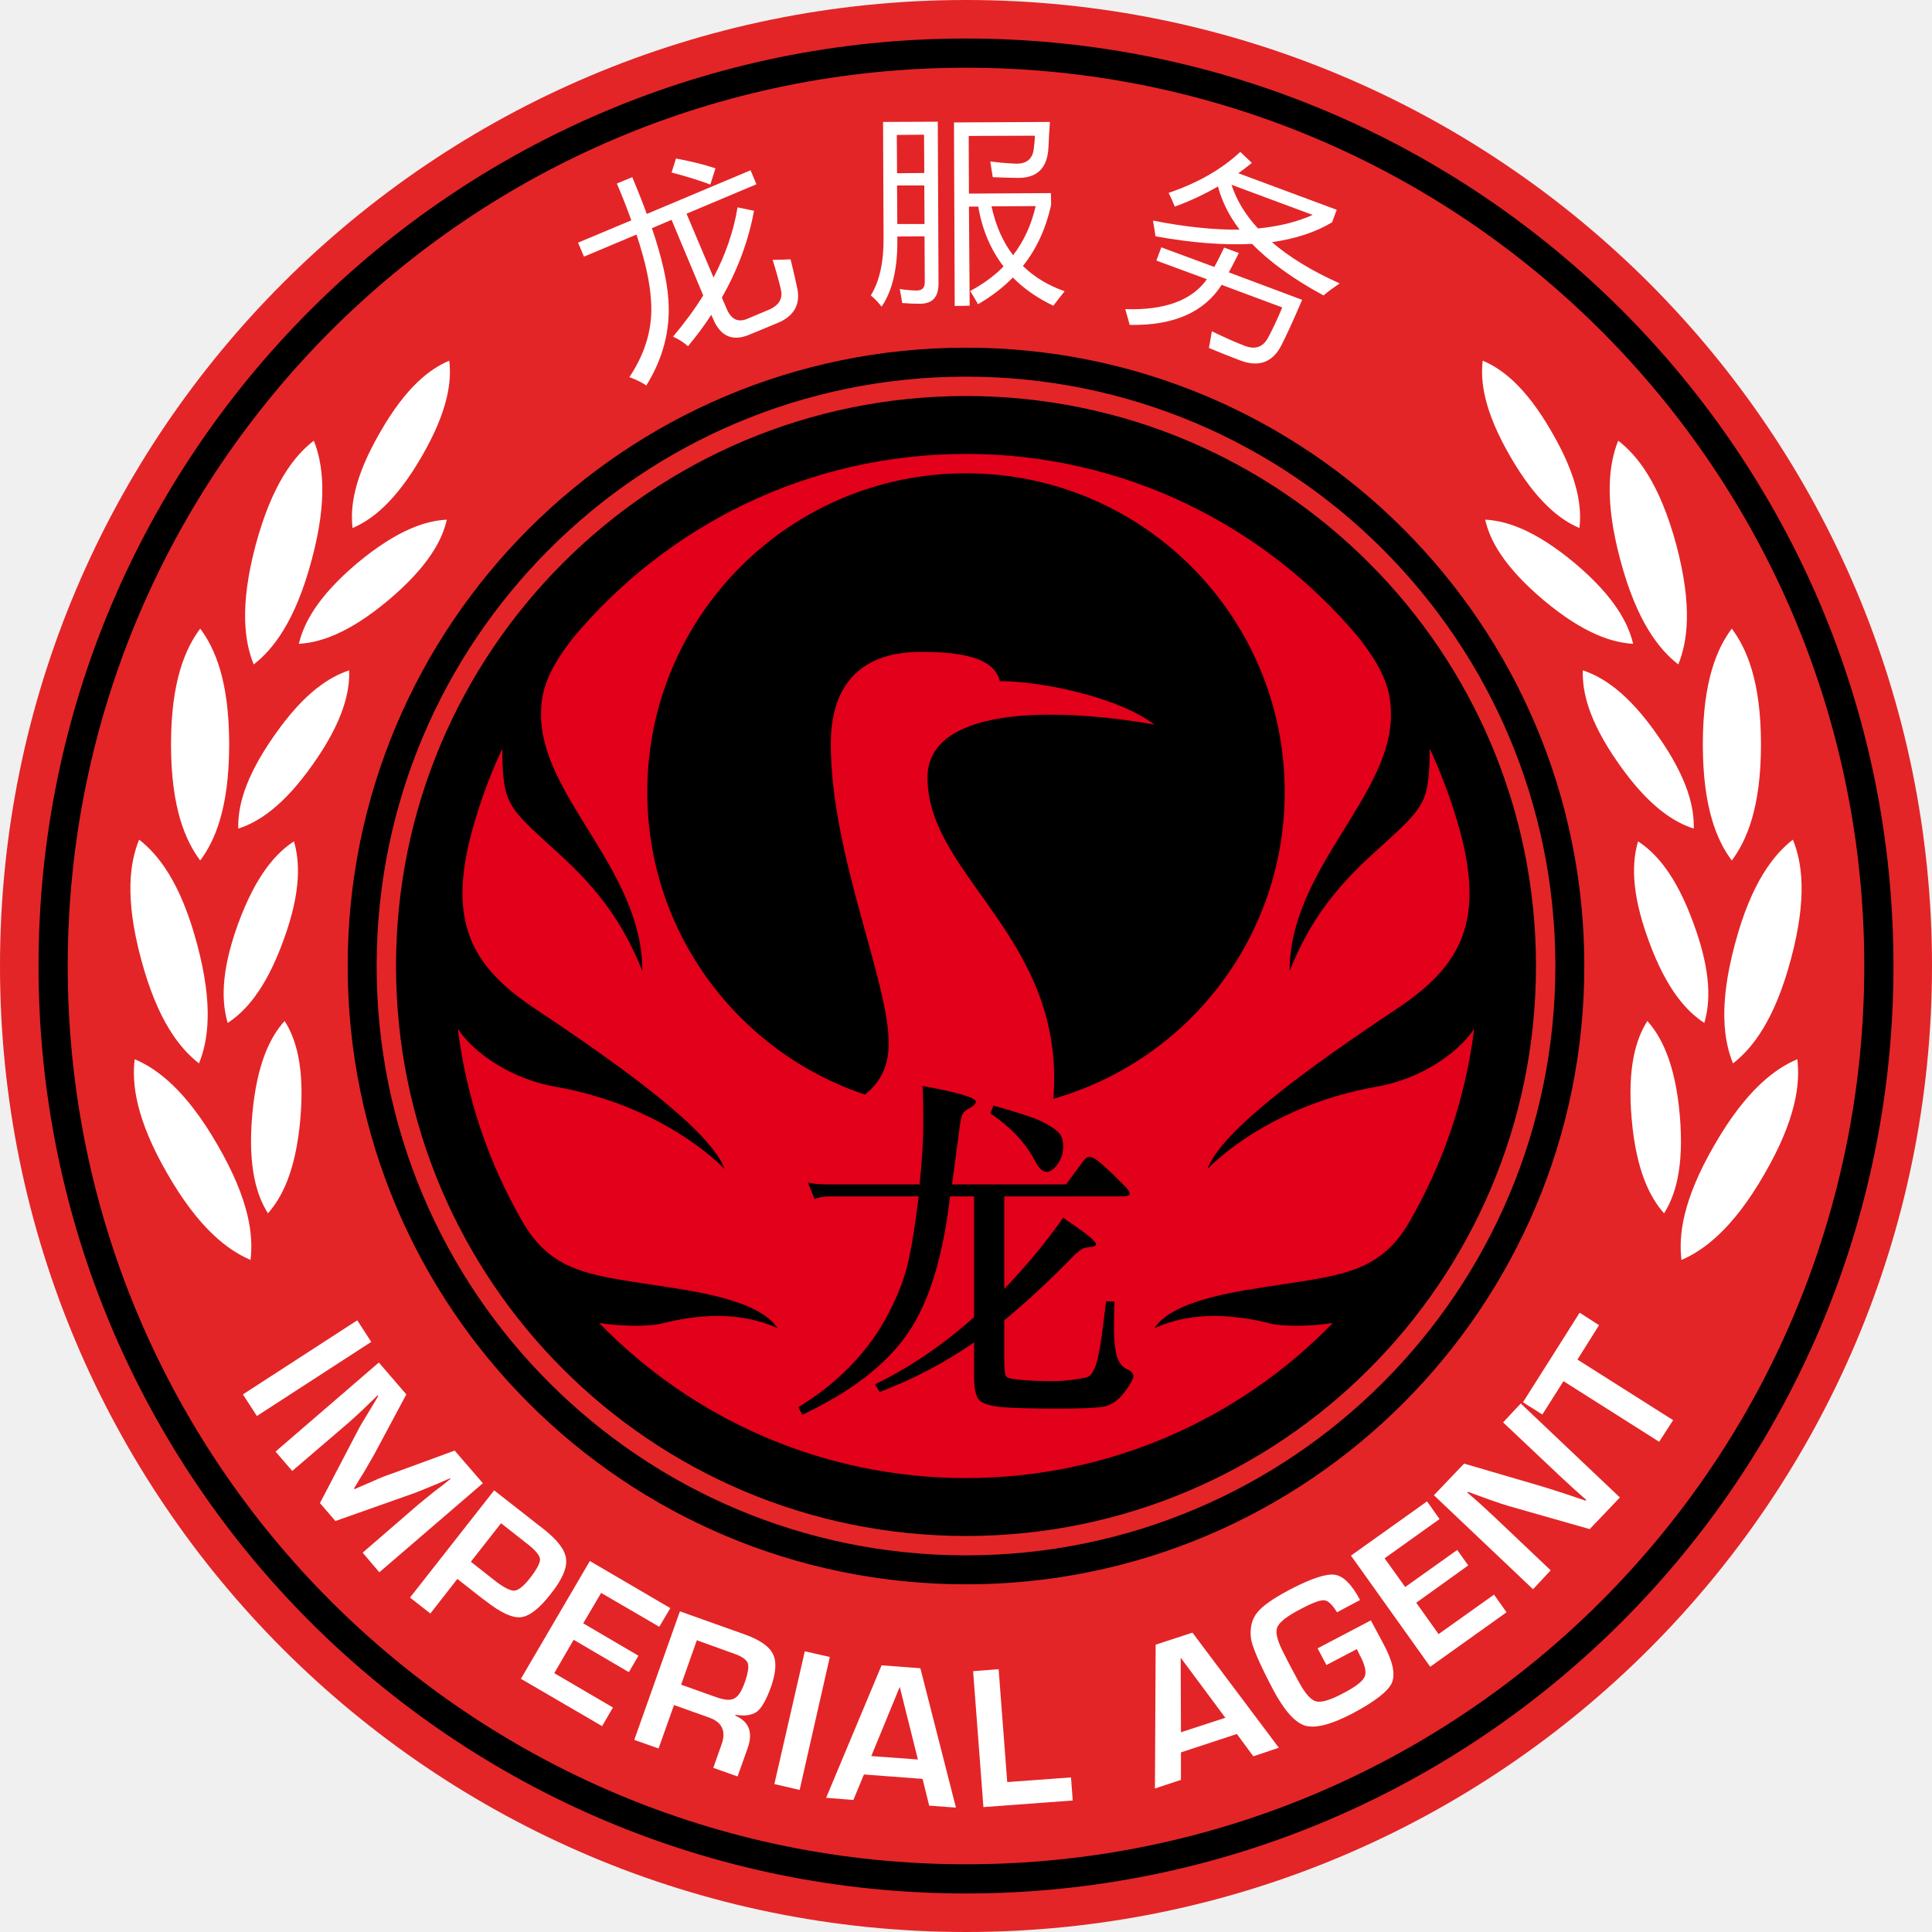
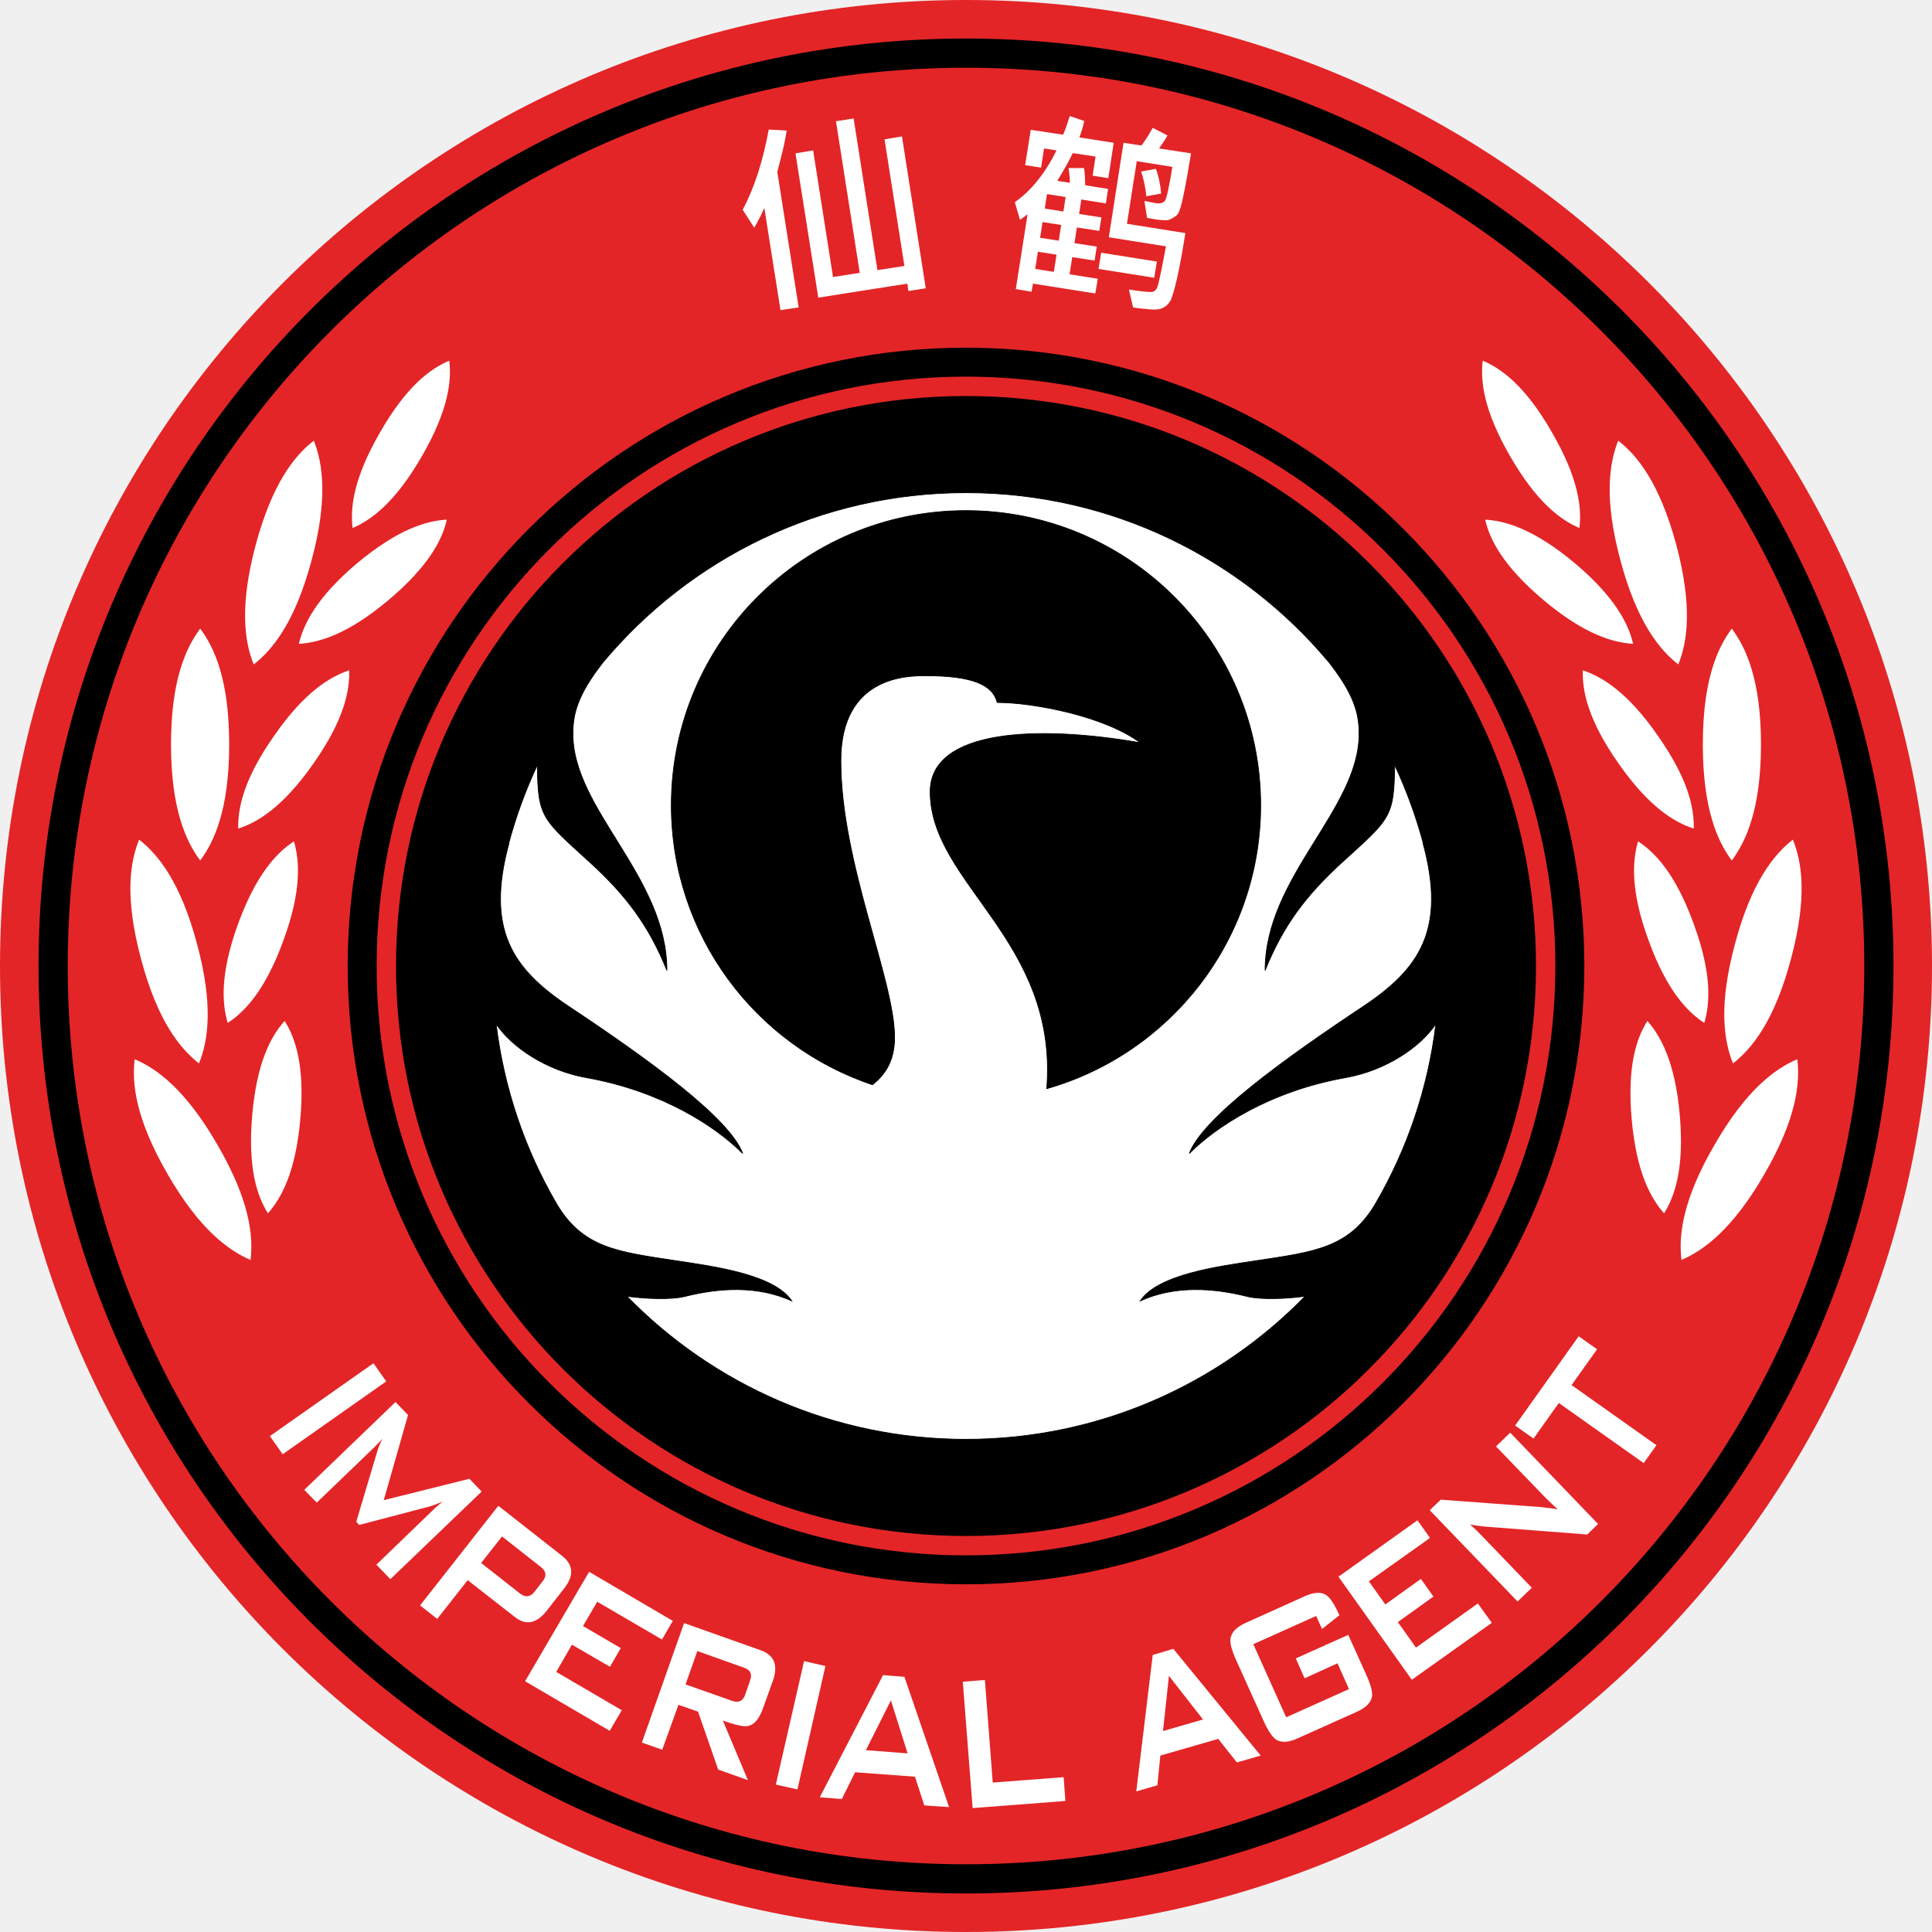
- <svg xmlns="http://www.w3.org/2000/svg" xml:space="preserve" width="7.874in" height="7.874in" version="1.1" style="clip-rule:evenodd;fill-rule:evenodd;image-rendering:optimizeQuality;shape-rendering:geometricPrecision;text-rendering:geometricPrecision" viewBox="0 0 7874.001 7874.001" id="svg3695">
-   <defs id="defs3697">
-     <style type="text/css" id="style3699">
+ <svg xmlns="http://www.w3.org/2000/svg" xml:space="preserve" width="7.874in" height="7.874in" version="1.1" style="clip-rule:evenodd;fill-rule:evenodd;image-rendering:optimizeQuality;shape-rendering:geometricPrecision;text-rendering:geometricPrecision" viewBox="0 0 7874.001 7874.001" id="svg6590">
+   <defs id="defs6592">
+     <style type="text/css" id="style6594">
+     .str0 {stroke:black;stroke-width:3}
    .fil3 {fill:none}
    .fil1 {fill:black}
-     .fil5 {fill:#E2001A}
    .fil0 {fill:#E32527}
-     .fil4 {fill:white}
-     .fil6 {fill:black;fill-rule:nonzero}
-     .fil2 {fill:white;fill-rule:nonzero}
+     .fil2 {fill:white}
+     .fil4 {fill:white;fill-rule:nonzero}
   </style>
  </defs>
  <g id="Layer_x0020_1" transform="translate(3937,-7063)">
-     <circle class="fil0" cy="11000" r="3937" id="circle3703" cx="0" style="fill:#e32527" />
-     <circle class="fil1" cy="11000" r="3780" id="circle3705" cx="0" style="fill:#000000" />
-     <circle class="fil0" cy="11000" r="3661" id="circle3707" cx="0" style="fill:#e32527" />
-     <circle class="fil1" cy="11000" r="2520" id="circle3709" cx="0" style="fill:#000000" />
-     <circle class="fil0" cy="11000" r="2402" id="circle3711" cx="0" style="fill:#e32527" />
-     <circle class="fil1" cy="11000" r="2323" id="circle3713" cx="0" style="fill:#000000" />
-     <path class="fil2" d="m -1194,8435 c 47,-56 88,-111 123,-168 l -129,-308 -80,34 c 40,118 62,215 67,291 9,124 -22,241 -90,350 -19,-13 -42,-24 -69,-34 67,-100 97,-205 88,-315 -4,-69 -23,-158 -59,-266 l -214,90 -24,-57 217,-91 c -17,-47 -36,-97 -59,-150 l 63,-26 c 22,53 42,103 59,150 l 423,-178 24,57 -285,120 110,260 c 49,-93 82,-189 98,-286 l 67,14 c -22,121 -66,239 -131,354 l 19,44 c 18,44 46,58 83,43 l 88,-37 c 43,-18 60,-46 50,-85 -6,-28 -17,-67 -33,-119 24,0 48,-1 73,-2 14,56 23,98 29,126 9,62 -17,106 -81,133 l -116,48 c -68,29 -118,7 -148,-65 l -7,-16 c -28,43 -60,86 -95,128 -17,-15 -37,-28 -61,-39 z m -6,-669 18,-57 c 59,11 113,24 161,40 l -21,66 c -48,-18 -101,-34 -158,-49 z m 1151,-204 391,-2 c -3,44 -5,78 -6,104 -4,84 -46,125 -125,124 -21,0 -55,-1 -102,-3 -3,-21 -7,-42 -10,-64 39,5 74,8 105,9 45,1 70,-21 73,-68 2,-14 3,-29 4,-46 l -270,1 1,235 334,-2 1,48 c -21,95 -59,179 -115,249 46,45 102,79 170,103 -18,22 -33,42 -46,59 -65,-31 -120,-69 -165,-115 -40,41 -87,77 -142,109 -10,-18 -21,-36 -32,-54 52,-28 98,-61 136,-100 -52,-68 -87,-149 -103,-244 l -38,0 3,404 -61,1 -3,-748 z m -289,-2 223,-1 3,660 c 0,54 -24,81 -73,82 -27,0 -52,-1 -75,-3 -2,-16 -6,-35 -10,-57 27,4 50,6 70,6 21,0 32,-11 32,-34 l -1,-187 -111,1 c 3,124 -19,220 -64,286 -12,-16 -26,-31 -44,-46 35,-56 53,-135 52,-237 l -2,-470 z m 622,343 -180,1 c 17,78 46,145 88,199 44,-57 74,-123 92,-200 z m -564,73 111,0 -1,-157 -111,0 1,157 z m 109,-364 -111,1 1,156 111,-1 -1,-156 z m 1289,70 47,45 c -18,15 -37,29 -55,42 l 401,149 -19,51 c -68,41 -149,67 -245,81 72,62 164,118 276,168 -25,17 -47,33 -66,49 -122,-66 -219,-136 -291,-210 -114,6 -245,-4 -394,-31 -2,-19 -6,-40 -10,-64 131,26 249,38 353,37 -43,-57 -72,-115 -88,-176 -56,32 -115,60 -176,82 -9,-21 -17,-40 -25,-56 118,-40 216,-96 292,-167 z m -322,389 216,80 c 13,-23 26,-50 40,-79 l 60,22 c -15,29 -28,56 -41,79 l 299,112 c -38,89 -67,151 -85,186 -35,68 -90,89 -165,62 -29,-11 -73,-28 -130,-52 4,-20 8,-43 12,-68 55,27 101,47 138,61 43,15 74,1 94,-40 19,-36 37,-75 55,-118 l -247,-92 c -72,112 -197,167 -375,163 -6,-21 -11,-42 -18,-64 160,5 271,-35 333,-122 l -206,-76 20,-54 z m 617,-132 -331,-123 c 21,64 57,123 108,178 84,-8 158,-26 223,-55 z" id="path3715" style="fill:#ffffff;fill-rule:nonzero" />
-     <circle class="fil3" cy="11000" r="3898" id="circle3717" cx="0" style="fill:none" />
-     <circle class="fil3" cy="11000" r="3898" id="circle3719" cx="0" style="fill:none" />
-     <path class="fil4" d="m -2500,9215 c 75,-32 173,-103 282,-292 109,-188 122,-309 112,-390 -76,32 -174,103 -282,292 -109,188 -122,309 -112,390 z m -416,2983 c 12,-98 -3,-242 -134,-468 -130,-226 -248,-312 -338,-350 -12,97 3,242 134,468 130,226 248,311 338,350 z m 139,-974 c 44,69 83,184 64,400 -19,217 -78,323 -132,384 -44,-70 -83,-184 -64,-401 19,-216 77,-322 132,-383 z m -349,173 c 37,-91 60,-235 -8,-487 -67,-252 -159,-365 -236,-425 -37,91 -60,234 8,487 67,252 159,365 236,425 z m 387,-905 c 23,79 32,200 -43,404 -74,204 -158,291 -227,336 -23,-78 -32,-199 42,-403 75,-205 159,-292 228,-337 z m -382,78 c 59,-79 118,-212 118,-473 0,-261 -59,-393 -118,-472 -59,79 -119,211 -119,472 0,261 60,394 119,473 z m 607,-775 c 3,82 -20,201 -145,379 -125,179 -229,241 -307,266 -2,-82 21,-200 146,-378 124,-179 228,-241 306,-267 z m -389,-24 c 77,-60 169,-173 236,-425 68,-252 45,-396 9,-487 -78,60 -169,173 -237,425 -67,252 -45,396 -8,487 z m 787,-590 c -18,80 -72,188 -238,328 -167,140 -283,173 -365,178 19,-80 72,-189 238,-329 167,-139 283,-173 365,-177 z" id="path3721" style="fill:#ffffff" />
-     <path class="fil4" d="m 2500,9215 c -75,-32 -173,-103 -282,-292 -109,-188 -122,-309 -112,-390 76,32 174,103 282,292 109,188 122,309 112,390 z m 416,2983 c -12,-98 3,-242 134,-468 130,-226 248,-312 338,-350 12,97 -3,242 -134,468 -130,226 -248,311 -338,350 z m -139,-974 c -44,69 -83,184 -64,400 19,217 78,323 132,384 44,-70 83,-184 64,-401 -19,-216 -78,-322 -132,-383 z m 349,173 c -37,-91 -60,-235 8,-487 67,-252 159,-365 236,-425 37,91 60,234 -8,487 -67,252 -159,365 -236,425 z m -387,-905 c -23,79 -32,200 43,404 74,204 158,291 227,336 23,-78 32,-199 -43,-403 -74,-205 -158,-292 -227,-337 z m 382,78 c -59,-79 -118,-212 -118,-473 0,-261 59,-393 118,-472 59,79 119,211 119,472 0,261 -60,394 -119,473 z m -607,-775 c -3,82 20,201 145,379 125,179 229,241 307,266 2,-82 -21,-200 -146,-378 -124,-179 -228,-241 -306,-267 z m 389,-24 c -77,-60 -169,-173 -236,-425 -68,-252 -45,-396 -9,-487 78,60 169,173 237,425 67,252 45,396 8,487 z m -787,-590 c 18,80 72,188 238,328 167,140 283,173 365,178 -19,-80 -72,-189 -238,-329 -167,-139 -283,-173 -365,-177 z" id="path3723" style="fill:#ffffff" />
-     <path class="fil2" d="m -2424,12532 -466,302 -57,-88 466,-302 57,88 z m 455,576 -422,363 -68,-80 229,-198 c 19,-15 40,-33 64,-52 l 33,-25 32,-26 -2,-2 -37,16 -38,16 c -33,14 -59,24 -75,30 l -317,112 -63,-73 155,-297 c 8,-16 22,-39 41,-70 l 21,-35 21,-35 -3,-2 -29,28 -29,28 c -23,22 -43,40 -60,55 l -230,197 -68,-79 421,-363 112,130 -130,243 c -10,17 -23,41 -41,71 l -21,34 -21,35 2,3 37,-16 37,-16 c 31,-14 56,-24 75,-30 l 259,-95 115,133 z m -297,466 343,-437 176,138 22,17 c 59,46 91,87 95,124 5,37 -16,85 -63,144 -46,59 -86,90 -121,94 -34,4 -82,-18 -142,-65 l -19,-14 -98,-77 -110,141 -83,-65 z m 248,-146 94,74 c 38,30 65,44 83,44 16,-1 38,-18 63,-50 29,-37 43,-64 42,-79 -2,-16 -20,-38 -56,-65 l -103,-81 -123,157 z m 531,127 -73,124 225,132 -39,67 -225,-132 -79,136 239,140 -44,76 -331,-193 281,-480 328,192 -45,76 -237,-138 z m 135,599 186,-524 258,92 c 64,22 104,49 120,80 17,31 14,75 -6,134 -19,53 -38,87 -57,102 -19,15 -48,20 -88,14 l -2,3 c 57,24 74,69 51,133 l -41,115 -99,-35 34,-96 c 19,-54 2,-90 -51,-109 l -143,-51 -63,177 -99,-35 z m 191,-225 143,51 c 34,12 59,14 74,5 16,-8 30,-30 43,-67 13,-38 17,-64 11,-78 -6,-14 -25,-27 -57,-38 l -150,-54 -64,181 z m 606,-113 -123,542 -103,-24 124,-541 102,23 z m 378,497 -239,-18 -43,104 -111,-9 226,-540 158,12 145,568 -109,-8 -27,-109 z m -19,-79 -74,-296 -116,282 190,14 z m 329,-368 35,460 260,-19 7,94 -364,27 -42,-554 104,-8 z m 971,264 -228,75 0,112 -106,35 3,-586 150,-49 352,469 -104,35 -67,-91 z m -47,-66 -182,-245 1,304 181,-59 z m 376,-283 217,-114 52,97 c 38,71 49,124 33,159 -16,34 -70,76 -163,125 -85,44 -148,60 -190,48 -42,-13 -85,-62 -130,-146 -56,-107 -87,-178 -91,-212 -4,-42 4,-76 26,-103 21,-27 66,-58 132,-93 88,-46 149,-66 184,-61 35,5 70,40 103,103 l -94,50 c -19,-31 -36,-48 -53,-49 -16,-1 -49,11 -99,38 -54,28 -85,53 -92,74 -8,21 2,56 28,106 l 25,49 34,63 c 26,49 50,76 71,82 22,6 59,-5 111,-33 51,-26 80,-49 88,-68 8,-18 1,-49 -22,-91 l -10,-21 -124,65 -36,-68 z m 273,-367 84,117 212,-151 45,63 -212,152 91,128 226,-161 51,72 -311,222 -323,-453 310,-221 51,72 -224,160 z m 555,-631 404,383 -123,129 -330,-94 c -17,-5 -45,-14 -84,-28 l -41,-15 -41,-15 -3,3 28,24 27,24 54,50 231,219 -72,77 -404,-383 123,-129 304,89 c 27,8 59,18 96,30 l 48,16 47,16 3,-3 -27,-24 -27,-24 -52,-48 -233,-220 72,-77 z m 231,-179 390,247 -57,88 -390,-247 -86,136 -79,-50 231,-365 79,51 -88,140 z" id="path3725" style="fill:#ffffff;fill-rule:nonzero" />
-     <path class="fil5" d="m 0,13087 c 586,0 1116,-242 1495,-632 -84,13 -198,16 -255,2 -154,-39 -322,-49 -472,19 78,-118 348,-152 512,-177 255,-39 411,-55 527,-256 l 0,0 c 137,-237 229,-503 264,-787 -66,100 -219,205 -398,236 -334,59 -571,217 -689,335 59,-158 414,-414 768,-650 247,-164 365,-337 264,-717 l 0,0 c -32,-120 -75,-236 -126,-346 -2,235 -22,237 -236,433 -155,142 -256,276 -335,473 0,-414 413,-709 413,-1044 0,-85 -17,-169 -132,-315 C 1217,9204 643,8913 0,8913 c -643,0 -1217,291 -1600,748 -115,146 -132,230 -132,315 0,335 413,630 413,1044 -79,-197 -180,-331 -335,-473 -214,-196 -234,-198 -236,-433 -51,110 -94,226 -126,346 l 0,0 c -101,380 17,553 264,717 354,236 709,492 768,650 -118,-118 -355,-276 -689,-335 -179,-31 -332,-136 -398,-236 35,284 127,550 264,787 l 0,0 c 116,201 272,217 527,256 164,25 434,59 512,177 -150,-68 -318,-58 -472,-19 -57,14 -171,11 -255,-2 379,390 909,632 1495,632 z M 138,9839 c 157,0 472,59 630,177 -453,-79 -925,-59 -925,216 0,404 565,654 513,1309 544,-154 943,-655 943,-1250 0,-717 -581,-1299 -1299,-1299 -718,0 -1299,582 -1299,1299 0,574 372,1061 887,1233 52,-42 97,-101 97,-209 0,-256 -236,-768 -236,-1221 0,-374 294,-374 374,-374 203,0 295,40 315,119 z" id="path3727" style="fill:#e2001a" />
-     <path class="fil6" d="m 33,11939 -98,0 c -29,249 -87,437 -175,562 -87,125 -230,235 -427,328 l -16,-31 c 85,-52 157,-110 218,-174 61,-64 111,-134 150,-210 40,-76 67,-149 82,-219 15,-70 28,-155 40,-256 l -363,0 c -26,0 -47,4 -61,11 l -27,-67 c 21,4 45,7 73,7 l 382,0 c 10,-98 15,-181 15,-247 0,-67 -1,-118 -3,-154 74,13 129,26 164,36 36,11 53,20 53,28 0,8 -7,16 -22,24 -15,8 -25,16 -29,22 -5,6 -9,21 -13,44 l -33,247 465,0 70,-95 c 9,-12 17,-17 26,-17 9,0 21,6 36,18 15,12 35,30 60,54 24,24 42,41 52,52 10,11 15,20 15,27 0,7 -11,10 -33,10 l -478,0 0,377 c 91,-95 171,-191 240,-290 47,32 81,56 102,73 22,17 32,29 32,35 0,6 -7,10 -22,11 -14,1 -26,4 -35,8 -8,5 -18,13 -30,24 -100,103 -196,192 -287,267 l 0,166 c 0,38 3,60 10,65 7,6 31,10 72,13 41,3 78,4 111,4 32,0 64,-2 95,-7 30,-4 49,-8 56,-12 7,-4 13,-12 19,-23 7,-12 13,-29 18,-51 5,-23 11,-53 16,-90 5,-37 11,-85 18,-142 l 34,0 c -1,33 -2,70 -2,111 0,40 4,76 10,106 7,30 23,51 47,61 15,7 22,16 22,27 0,11 -12,33 -36,65 -25,32 -51,51 -80,58 -29,6 -93,9 -192,9 -99,0 -174,-2 -226,-6 -51,-5 -83,-15 -96,-31 -13,-16 -19,-48 -19,-97 l 0,-136 c -123,85 -252,152 -385,202 l -19,-31 c 139,-67 274,-158 404,-274 l 0,-492 z m 79,-370 c 101,28 167,50 197,65 30,15 52,29 66,42 14,13 21,33 21,59 0,27 -7,50 -22,72 -15,21 -31,32 -46,32 -16,0 -32,-16 -48,-47 -38,-72 -99,-136 -181,-192 l 13,-31 z" id="path3729" style="fill:#000000;fill-rule:nonzero" />
+     <circle class="fil0" cy="11000" r="3937" id="circle6598" cx="0" style="fill:#e32527" />
+     <circle class="fil1" cy="11000" r="3780" id="circle6600" cx="0" style="fill:#000000" />
+     <circle class="fil0" cy="11000" r="3661" id="circle6602" cx="0" style="fill:#e32527" />
+     <circle class="fil1" cy="11000" r="2520" id="circle6604" cx="0" style="fill:#000000" />
+     <circle class="fil0" cy="11000" r="2402" id="circle6606" cx="0" style="fill:#e32527" />
+     <circle class="fil1" cy="11000" r="2323" id="circle6608" cx="0" style="fill:#000000" />
+     <path class="fil2" d="m -2500,9215 c 75,-32 173,-103 282,-292 109,-188 122,-309 112,-390 -76,32 -174,103 -282,292 -109,188 -122,309 -112,390 z m -416,2983 c 12,-98 -3,-242 -134,-468 -130,-226 -248,-312 -338,-350 -12,97 3,242 134,468 130,226 248,311 338,350 z m 139,-974 c 44,69 83,184 64,400 -19,217 -78,323 -132,384 -44,-70 -83,-184 -64,-401 19,-216 77,-322 132,-383 z m -349,173 c 37,-91 60,-235 -8,-487 -67,-252 -159,-365 -236,-425 -37,91 -60,234 8,487 67,252 159,365 236,425 z m 387,-905 c 23,79 32,200 -43,404 -74,204 -158,291 -227,336 -23,-78 -32,-199 42,-403 75,-205 159,-292 228,-337 z m -382,78 c 59,-79 118,-212 118,-473 0,-261 -59,-393 -118,-472 -59,79 -119,211 -119,472 0,261 60,394 119,473 z m 607,-775 c 3,82 -20,201 -145,379 -125,179 -229,241 -307,266 -2,-82 21,-200 146,-378 124,-179 228,-241 306,-267 z m -389,-24 c 77,-60 169,-173 236,-425 68,-252 45,-396 9,-487 -78,60 -169,173 -237,425 -67,252 -45,396 -8,487 z m 787,-590 c -18,80 -72,188 -238,328 -167,140 -283,173 -365,178 19,-80 72,-189 238,-329 167,-139 283,-173 365,-177 z" id="path6610" style="fill:#ffffff" />
+     <path class="fil2" d="m 2500,9215 c -75,-32 -173,-103 -282,-292 -109,-188 -122,-309 -112,-390 76,32 174,103 282,292 109,188 122,309 112,390 z m 416,2983 c -12,-98 3,-242 134,-468 130,-226 248,-312 338,-350 12,97 -3,242 -134,468 -130,226 -248,311 -338,350 z m -139,-974 c -44,69 -83,184 -64,400 19,217 78,323 132,384 44,-70 83,-184 64,-401 -19,-216 -78,-322 -132,-383 z m 349,173 c -37,-91 -60,-235 8,-487 67,-252 159,-365 236,-425 37,91 60,234 -8,487 -67,252 -159,365 -236,425 z m -387,-905 c -23,79 -32,200 43,404 74,204 158,291 227,336 23,-78 32,-199 -43,-403 -74,-205 -158,-292 -227,-337 z m 382,78 c -59,-79 -118,-212 -118,-473 0,-261 59,-393 118,-472 59,79 119,211 119,472 0,261 -60,394 -119,473 z m -607,-775 c -3,82 20,201 145,379 125,179 229,241 307,266 2,-82 -21,-200 -146,-378 -124,-179 -228,-241 -306,-267 z m 389,-24 c -77,-60 -169,-173 -236,-425 -68,-252 -45,-396 -9,-487 78,60 169,173 237,425 67,252 45,396 8,487 z m -787,-590 c 18,80 72,188 238,328 167,140 283,173 365,178 -19,-80 -72,-189 -238,-329 -167,-139 -283,-173 -365,-177 z" id="path6612" style="fill:#ffffff" />
+     <path class="fil2 str0" d="m 0,12929 c 542,0 1032,-224 1382,-583 -78,11 -183,14 -235,1 -143,-36 -298,-45 -437,18 73,-109 322,-141 473,-164 237,-36 381,-51 488,-236 l 0,0 c 127,-219 212,-466 244,-729 -62,93 -203,190 -368,219 -309,55 -528,200 -637,309 55,-145 382,-382 710,-600 228,-152 338,-312 243,-663 l 1,0 c -30,-111 -69,-218 -117,-320 -2,217 -20,219 -218,400 -143,131 -237,255 -310,437 0,-382 383,-655 383,-964 0,-79 -17,-157 -123,-292 C 1125,9339 594,9071 0,9071 c -594,0 -1125,268 -1479,691 -106,135 -123,213 -123,292 0,309 383,582 383,964 -73,-182 -167,-306 -310,-437 -198,-181 -216,-183 -218,-400 -48,102 -87,209 -117,320 l 1,0 c -95,351 15,511 243,663 328,218 655,455 710,600 -109,-109 -328,-254 -637,-309 -165,-29 -306,-126 -368,-219 32,263 117,510 244,729 l 0,0 c 107,185 251,200 488,236 151,23 400,55 473,164 -139,-63 -294,-54 -437,-18 -52,13 -157,10 -235,-1 350,359 840,583 1382,583 z M 127,9926 c 146,0 437,55 583,164 -419,-73 -856,-55 -856,200 0,374 523,605 475,1210 503,-143 872,-606 872,-1155 0,-664 -538,-1201 -1201,-1201 -663,0 -1201,537 -1201,1201 0,530 344,980 820,1139 48,-39 90,-93 90,-193 0,-236 -219,-710 -219,-1128 0,-346 273,-346 346,-346 188,0 273,36 291,109 z" id="path6614" style="fill:#ffffff;stroke:#000000;stroke-width:3" />
+     <circle class="fil3" cy="11000" r="3898" id="circle6616" cx="0" style="fill:none" />
+     <path class="fil4" d="m -2785,12990 -52,-74 422,-297 52,74 -422,297 z m 439,509 -57,-59 233,-225 c 11,-11 24,-21 38,-33 -12,6 -30,13 -55,21 l -286,75 -12,-13 85,-285 c 6,-20 13,-37 22,-53 -19,20 -31,32 -35,36 l -233,224 -51,-52 372,-358 51,53 -99,347 349,-87 50,52 -372,357 z m 637,129 c -41,52 -85,61 -130,25 l -192,-150 -124,158 -70,-55 319,-406 261,205 c 45,36 48,80 7,132 l -71,91 z m -50,-77 34,-44 c 17,-21 14,-40 -7,-57 l -159,-125 -85,108 159,125 c 22,16 41,14 58,-7 z m 307,566 -345,-202 261,-446 341,200 -44,76 -264,-154 -58,99 154,90 -44,76 -155,-90 -64,111 267,156 -49,84 z m 563,201 -121,-43 -82,-236 -80,-28 -66,183 -83,-29 172,-487 313,111 c 55,20 71,61 49,124 l -41,114 c -16,44 -37,68 -65,71 -16,2 -49,-5 -98,-23 l 102,243 z m -11,-348 20,-58 c 10,-26 1,-43 -24,-52 l -191,-68 -48,136 190,67 c 26,9 44,1 53,-25 z m 213,386 -88,-20 115,-503 87,20 -114,503 z m 618,72 -101,-7 -38,-117 -244,-18 -54,109 -90,-7 258,-498 87,7 182,531 z m -169,-219 -68,-216 -102,203 170,13 z m 643,194 -378,29 -40,-515 90,-7 32,418 289,-22 7,97 z m 796,-185 -97,28 -76,-96 -236,68 -12,121 -86,25 67,-556 84,-25 356,435 z m -235,-147 -139,-178 -24,225 163,-47 z m 665,-183 c 18,40 26,69 24,88 -4,25 -24,46 -61,63 l -243,109 c -37,17 -66,18 -87,5 -16,-11 -33,-36 -51,-76 l -112,-248 c -18,-40 -26,-70 -23,-88 4,-26 24,-46 60,-63 l 244,-110 c 38,-17 68,-18 89,-2 15,11 32,38 51,80 l -71,56 -24,-53 -256,115 134,298 256,-115 -47,-105 -134,61 -36,-81 214,-96 73,162 z m 512,-211 -326,232 -299,-420 322,-230 51,72 -249,177 67,94 145,-104 51,72 -145,104 74,104 252,-180 57,79 z m 433,-403 -44,43 -426,-33 c -20,-2 -37,-5 -52,-8 20,17 37,34 52,50 l 200,208 -58,56 -358,-372 45,-43 406,30 c 30,3 54,6 71,10 -31,-29 -52,-49 -62,-60 l -190,-197 58,-56 358,372 z m -4,-712 -104,146 346,245 -52,73 -346,-245 -103,145 -75,-53 259,-364 75,53 z" id="path6618" style="fill:#ffffff;fill-rule:nonzero" />
+     <path class="fil4" d="m -731,7595 c -4,28 -11,63 -22,106 l -16,63 87,552 -74,11 -66,-417 c -11,27 -25,53 -41,81 l -47,-73 c 48,-91 83,-200 106,-327 l 73,4 z m 567,643 -71,11 -4,-30 -363,57 -93,-588 72,-12 81,516 109,-17 -97,-618 72,-11 97,618 110,-17 -81,-516 71,-12 97,619 z M 894,8013 c -11,70 -22,131 -33,181 -12,51 -21,82 -28,95 -8,13 -17,22 -29,28 -13,7 -30,9 -52,7 -22,-2 -46,-4 -71,-8 l -17,-73 c 57,9 90,12 98,9 9,-3 15,-10 19,-22 4,-11 16,-66 34,-163 l -233,-37 60,-385 73,11 c 13,-17 29,-41 46,-72 l 60,31 c -6,12 -18,30 -34,53 l 130,20 c -10,63 -20,119 -30,168 -10,49 -19,77 -28,84 -8,7 -18,13 -29,18 -11,5 -42,3 -92,-7 l -11,-69 c 21,4 36,7 46,9 18,3 31,-1 38,-10 7,-10 17,-56 30,-138 l -145,-23 -40,255 238,38 z m -367,246 -254,-40 -6,33 -64,-11 48,-305 c -12,10 -23,17 -31,23 l -21,-72 c 67,-47 123,-117 170,-211 l -51,-8 -12,78 -65,-10 23,-144 132,20 c 10,-24 19,-50 27,-76 l 59,20 c -5,24 -12,46 -20,67 l 140,22 -22,144 -64,-10 12,-78 -93,-14 c -16,34 -37,71 -63,113 l 51,8 c 1,-12 -1,-32 -5,-60 l 63,0 c 3,15 4,39 5,70 l 93,15 -9,59 -100,-16 -9,59 91,14 -9,55 -91,-14 -10,64 91,14 -9,57 -91,-14 -11,70 115,18 -10,60 z m -130,-334 9,-59 -76,-12 -9,59 76,12 z m -19,119 10,-64 -76,-12 -10,64 76,12 z m -20,127 11,-70 -76,-12 -11,70 76,12 z m 437,-319 -60,11 c -3,-33 -10,-66 -21,-101 l 60,-11 c 12,34 19,67 21,101 z m -28,343 -227,-36 11,-66 227,36 -11,66 z" id="path6620" style="fill:#ffffff;fill-rule:nonzero" />
+     <circle class="fil3" cy="11000" r="3898" id="circle6622" cx="0" style="fill:none" />
  </g>
</svg>
